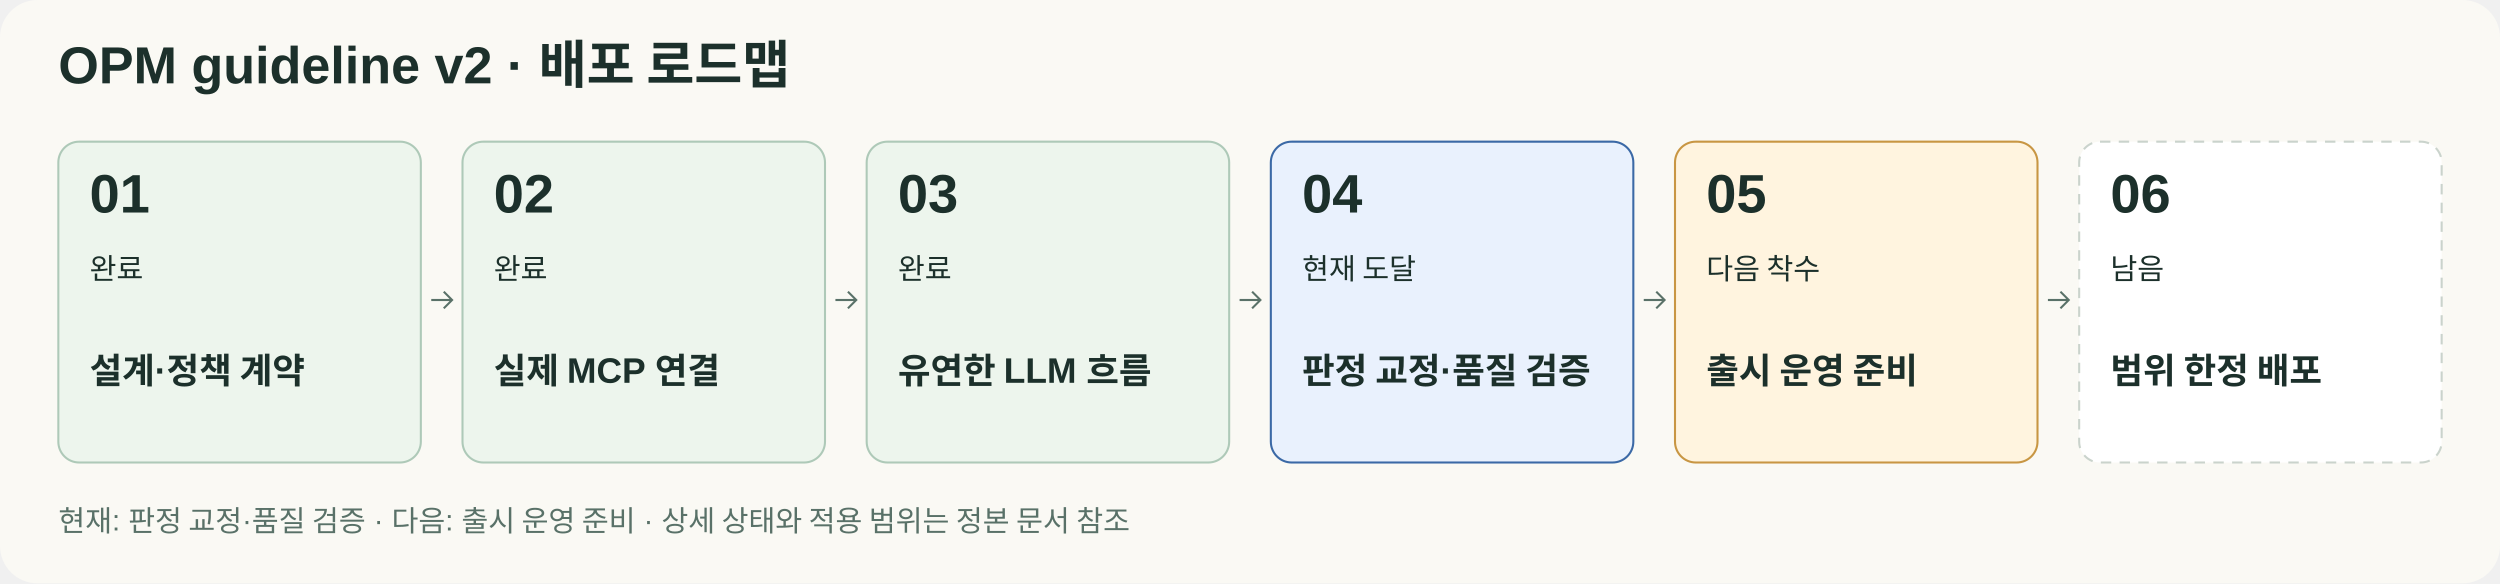
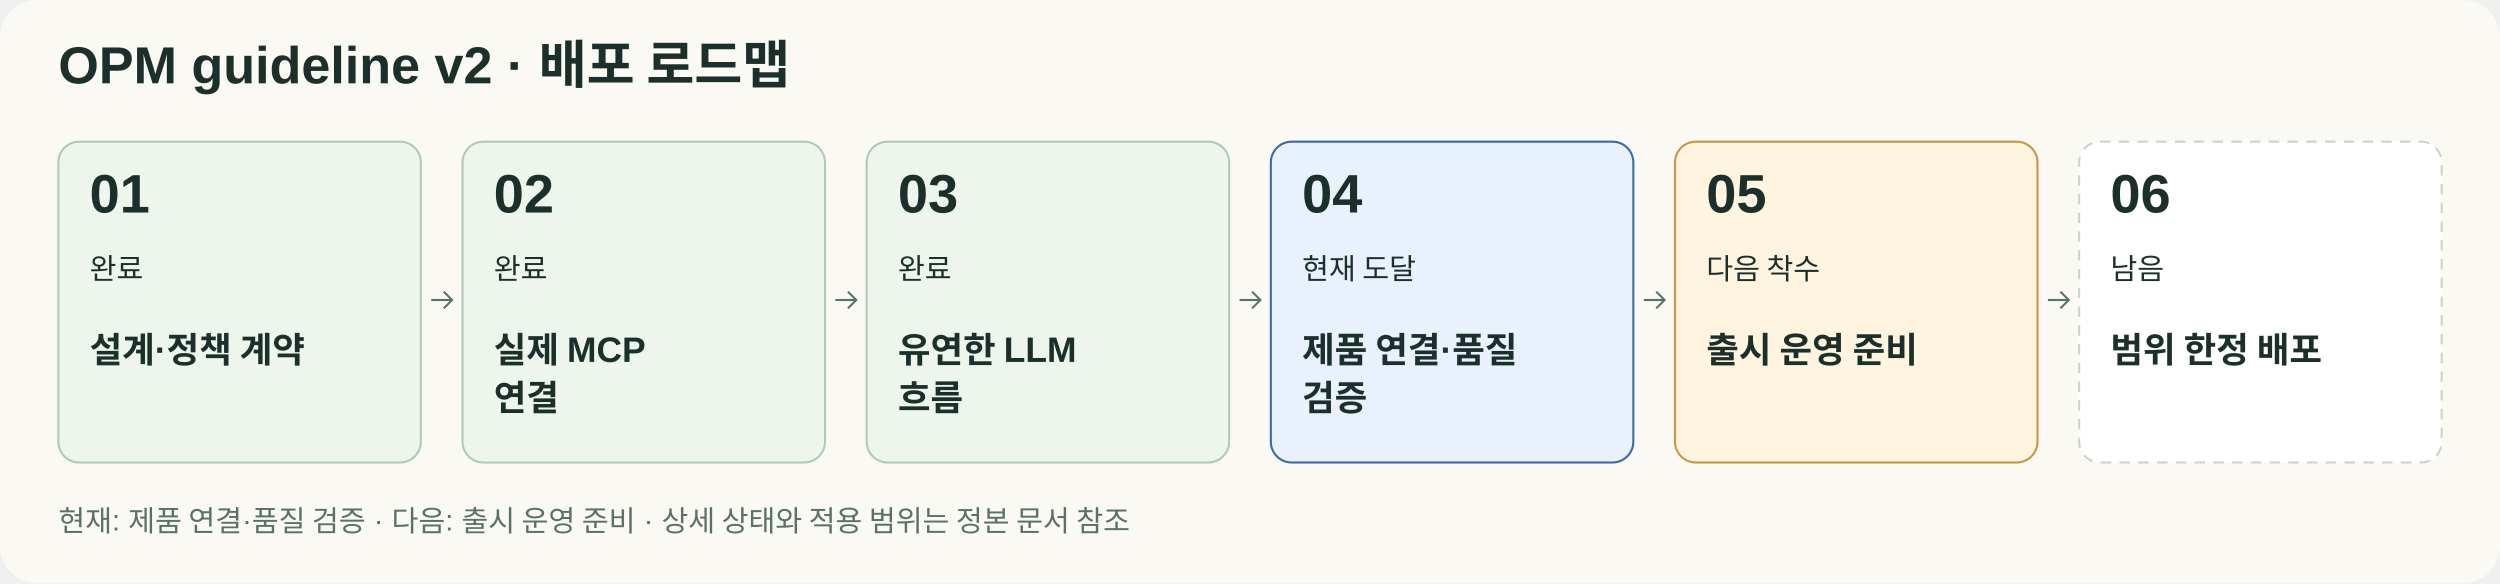
<svg xmlns="http://www.w3.org/2000/svg" viewBox="0 0 1200 280" role="img" aria-labelledby="roadmap-title">
  <rect width="1200" height="280" rx="18" fill="#faf9f4" />
  <style>text{font-family:Arial,"Apple SD Gothic Neo","Malgun Gothic",sans-serif;fill:#1c302b}.title{font-size:25px;font-weight:700}.label{font-size:17px;font-weight:700}.status{font-size:14px}.number{font-size:26px;font-weight:700}.caption{font-size:14px;fill:#597168}</style>
  <text x="28" y="40" class="title">OPM guideline v2 · 배포 로드맵</text>
  <rect x="28" y="68" width="174" height="154" rx="10" fill="#edf5ed" stroke="#aec9b8" />
  <text x="43" y="102" class="number">01</text>
  <text x="43" y="134" class="status">완료</text>
-   <text x="43" y="184" class="label">설계·정책 계약</text>
+   <text x="43" y="174" class="label">
+     <tspan x="43" dy="0">설계·정책 계약</tspan>
+   </text>
  <path d="M207 144h10m-4-4 4 4-4 4" stroke="#597168" fill="none" />
  <rect x="222" y="68" width="174" height="154" rx="10" fill="#edf5ed" stroke="#aec9b8" />
  <text x="237" y="102" class="number">02</text>
  <text x="237" y="134" class="status">완료</text>
-   <text x="237" y="184" class="label">실제 MCP 연결</text>
+   <text x="237" y="174" class="label">
+     <tspan x="237" dy="0">실제 MCP</tspan>
+     <tspan x="237" dy="23">연결</tspan>
+   </text>
  <path d="M401 144h10m-4-4 4 4-4 4" stroke="#597168" fill="none" />
  <rect x="416" y="68" width="174" height="154" rx="10" fill="#edf5ed" stroke="#aec9b8" />
  <text x="431" y="102" class="number">03</text>
  <text x="431" y="134" class="status">완료</text>
-   <text x="431" y="184" class="label">유연한 LLM 흐름</text>
+   <text x="431" y="174" class="label">
+     <tspan x="431" dy="0">유연한 LLM</tspan>
+     <tspan x="431" dy="23">흐름</tspan>
+   </text>
  <path d="M595 144h10m-4-4 4 4-4 4" stroke="#597168" fill="none" />
  <rect x="610" y="68" width="174" height="154" rx="10" fill="#e9f1fd" stroke="#3b69a6" />
  <text x="625" y="102" class="number">04</text>
  <text x="625" y="134" class="status">현재 도달</text>
-   <text x="625" y="184" class="label">판정 교정·품질 검증</text>
+   <text x="625" y="174" class="label">
+     <tspan x="625" dy="0">제품 연결·품질</tspan>
+     <tspan x="625" dy="23">검증</tspan>
+   </text>
  <path d="M789 144h10m-4-4 4 4-4 4" stroke="#597168" fill="none" />
  <rect x="804" y="68" width="174" height="154" rx="10" fill="#fff4df" stroke="#c89643" />
  <text x="819" y="102" class="number">05</text>
  <text x="819" y="134" class="status">다음 착수</text>
-   <text x="819" y="184" class="label">출시 운영 준비</text>
+   <text x="819" y="174" class="label">
+     <tspan x="819" dy="0">출시 운영 준비</tspan>
+   </text>
  <path d="M983 144h10m-4-4 4 4-4 4" stroke="#597168" fill="none" />
  <rect x="998" y="68" width="174" height="154" rx="10" fill="#fff" stroke="#cad3cc" stroke-dasharray="5 4" />
  <text x="1013" y="102" class="number">06</text>
  <text x="1013" y="134" class="status">남음</text>
-   <text x="1013" y="184" class="label">범위 한정 배포</text>
-   <text x="28" y="255" class="caption">현재: 판정 교정·품질 검증 · 다음: 출시 운영 준비 · 상세 상태와 적용 범위는 정본 문서 참조</text>
+   <text x="1013" y="174" class="label">
+     <tspan x="1013" dy="0">범위 한정 배포</tspan>
+   </text>
+   <text x="28" y="255" class="caption">현재: 제품 연결·품질 검증 · 다음: 출시 운영 준비 · 상세 상태와 적용 범위는 정본 문서 참조</text>
</svg>
